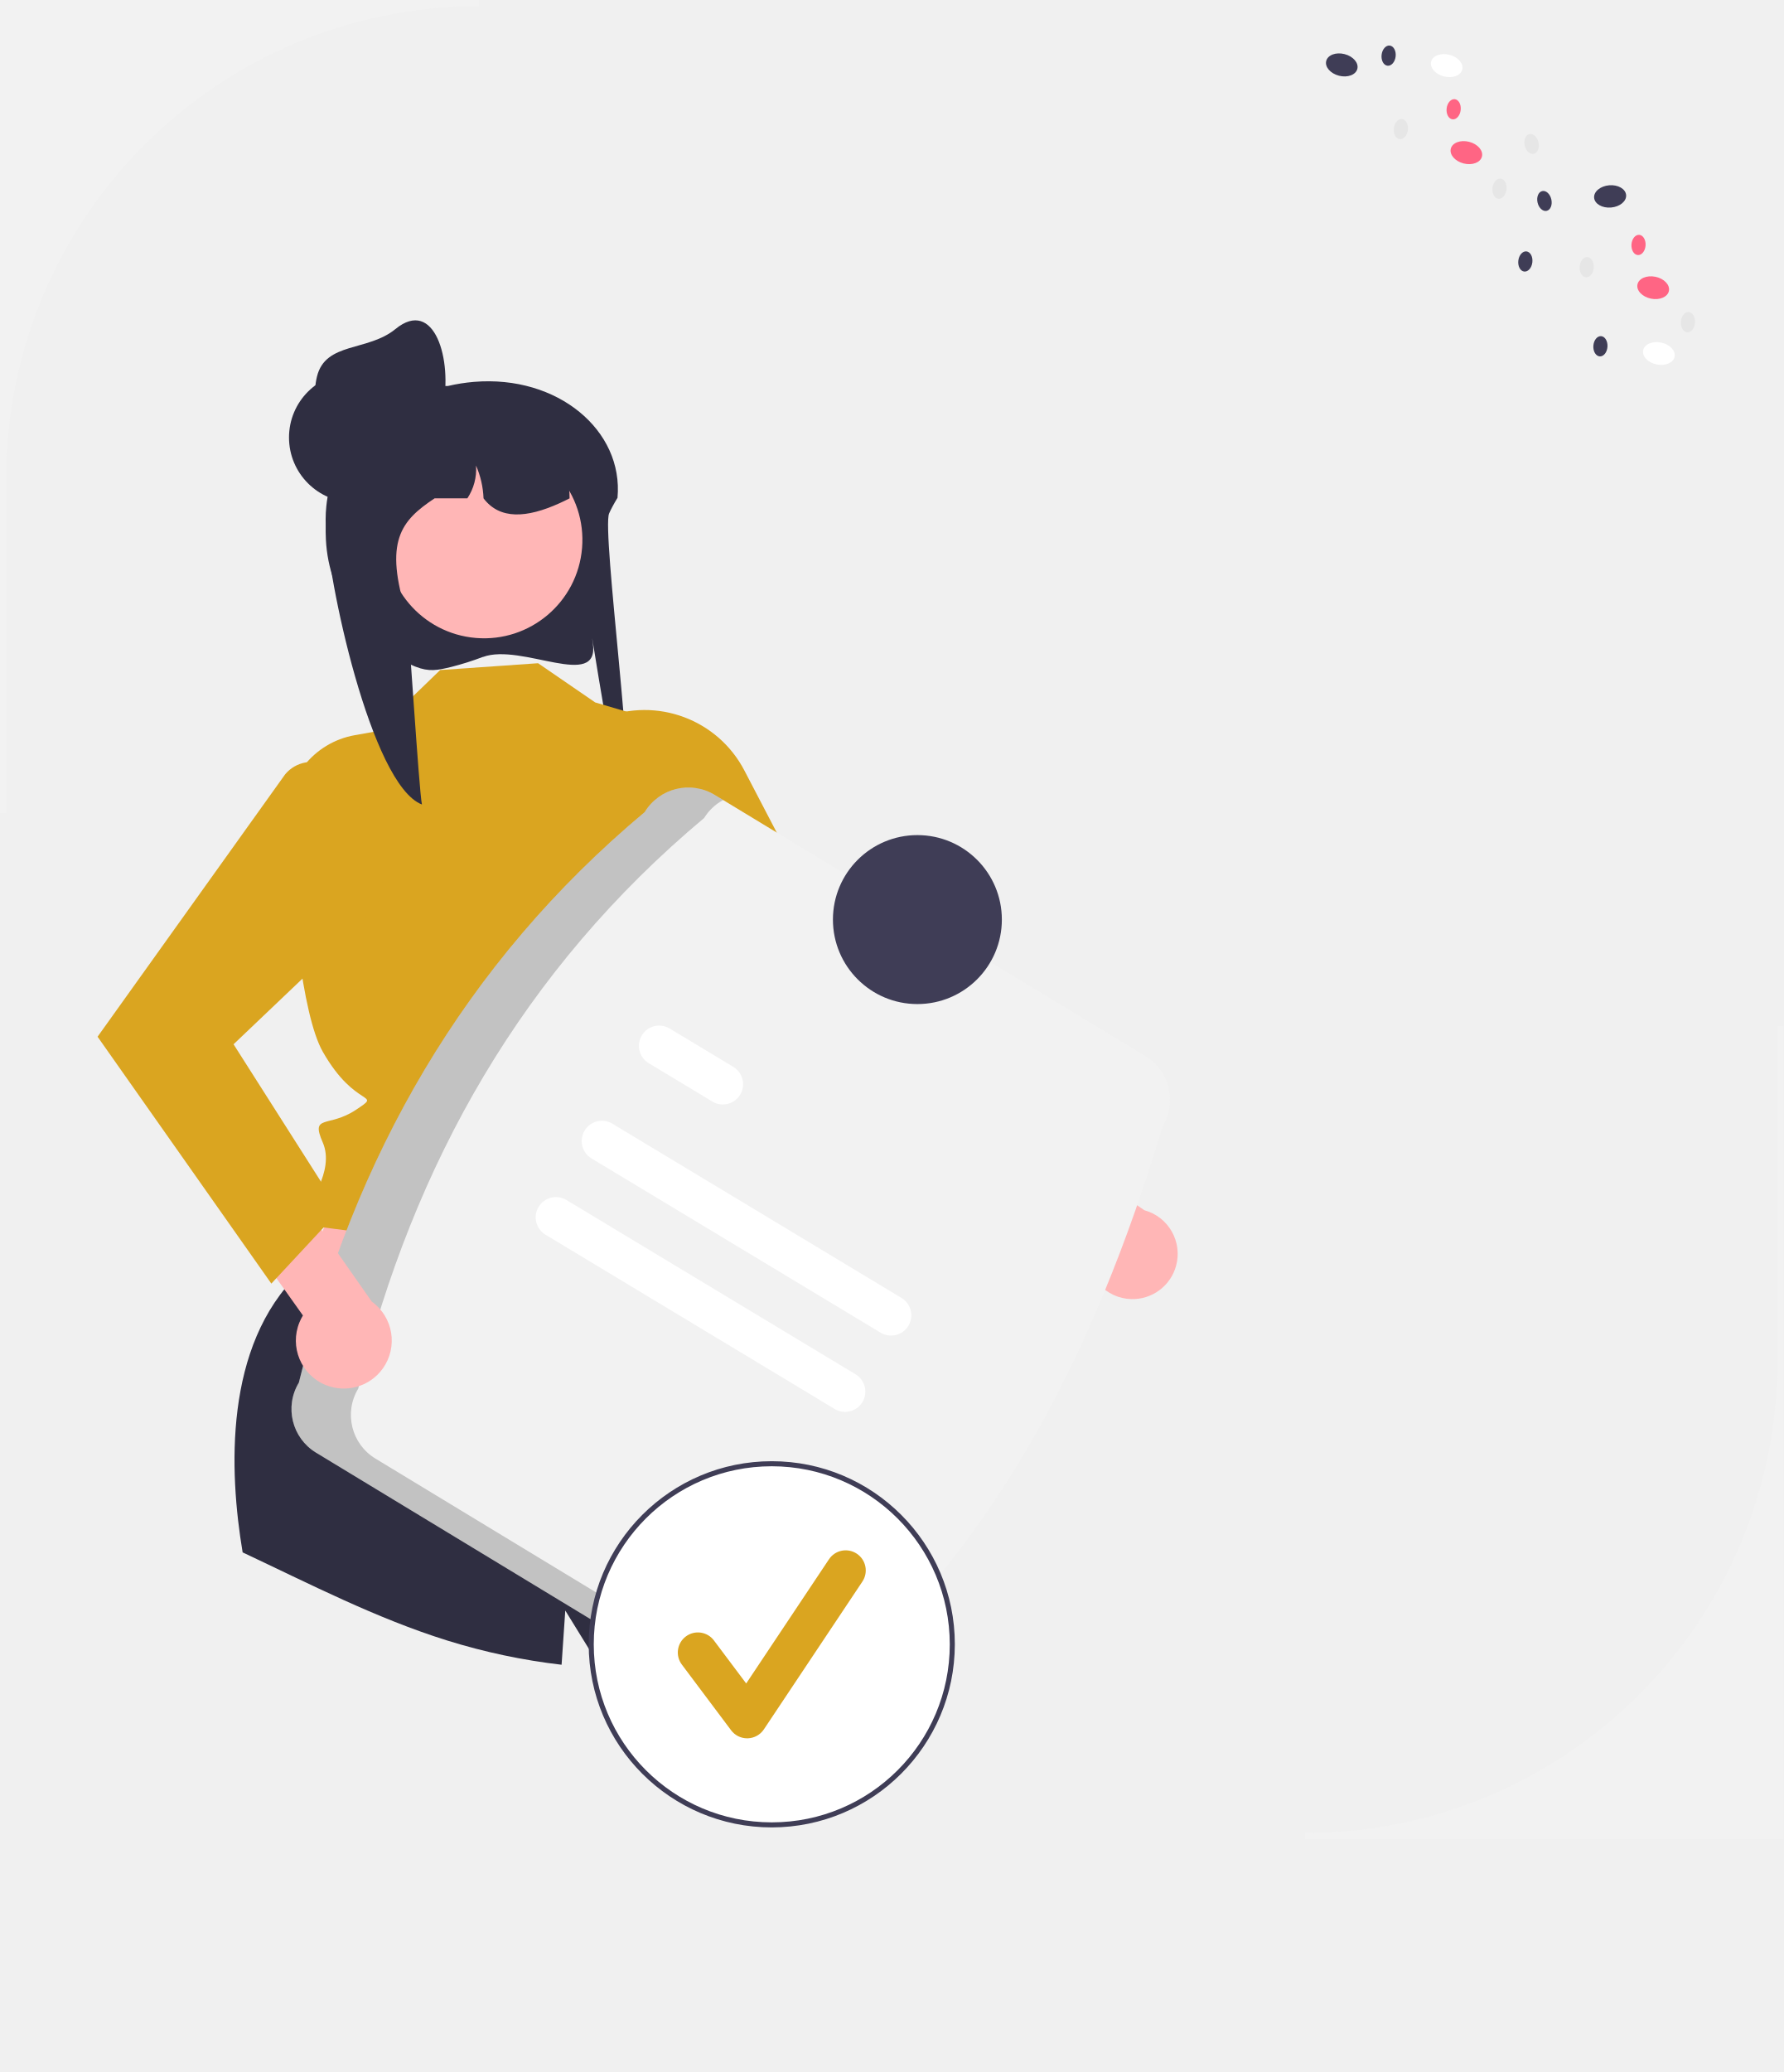
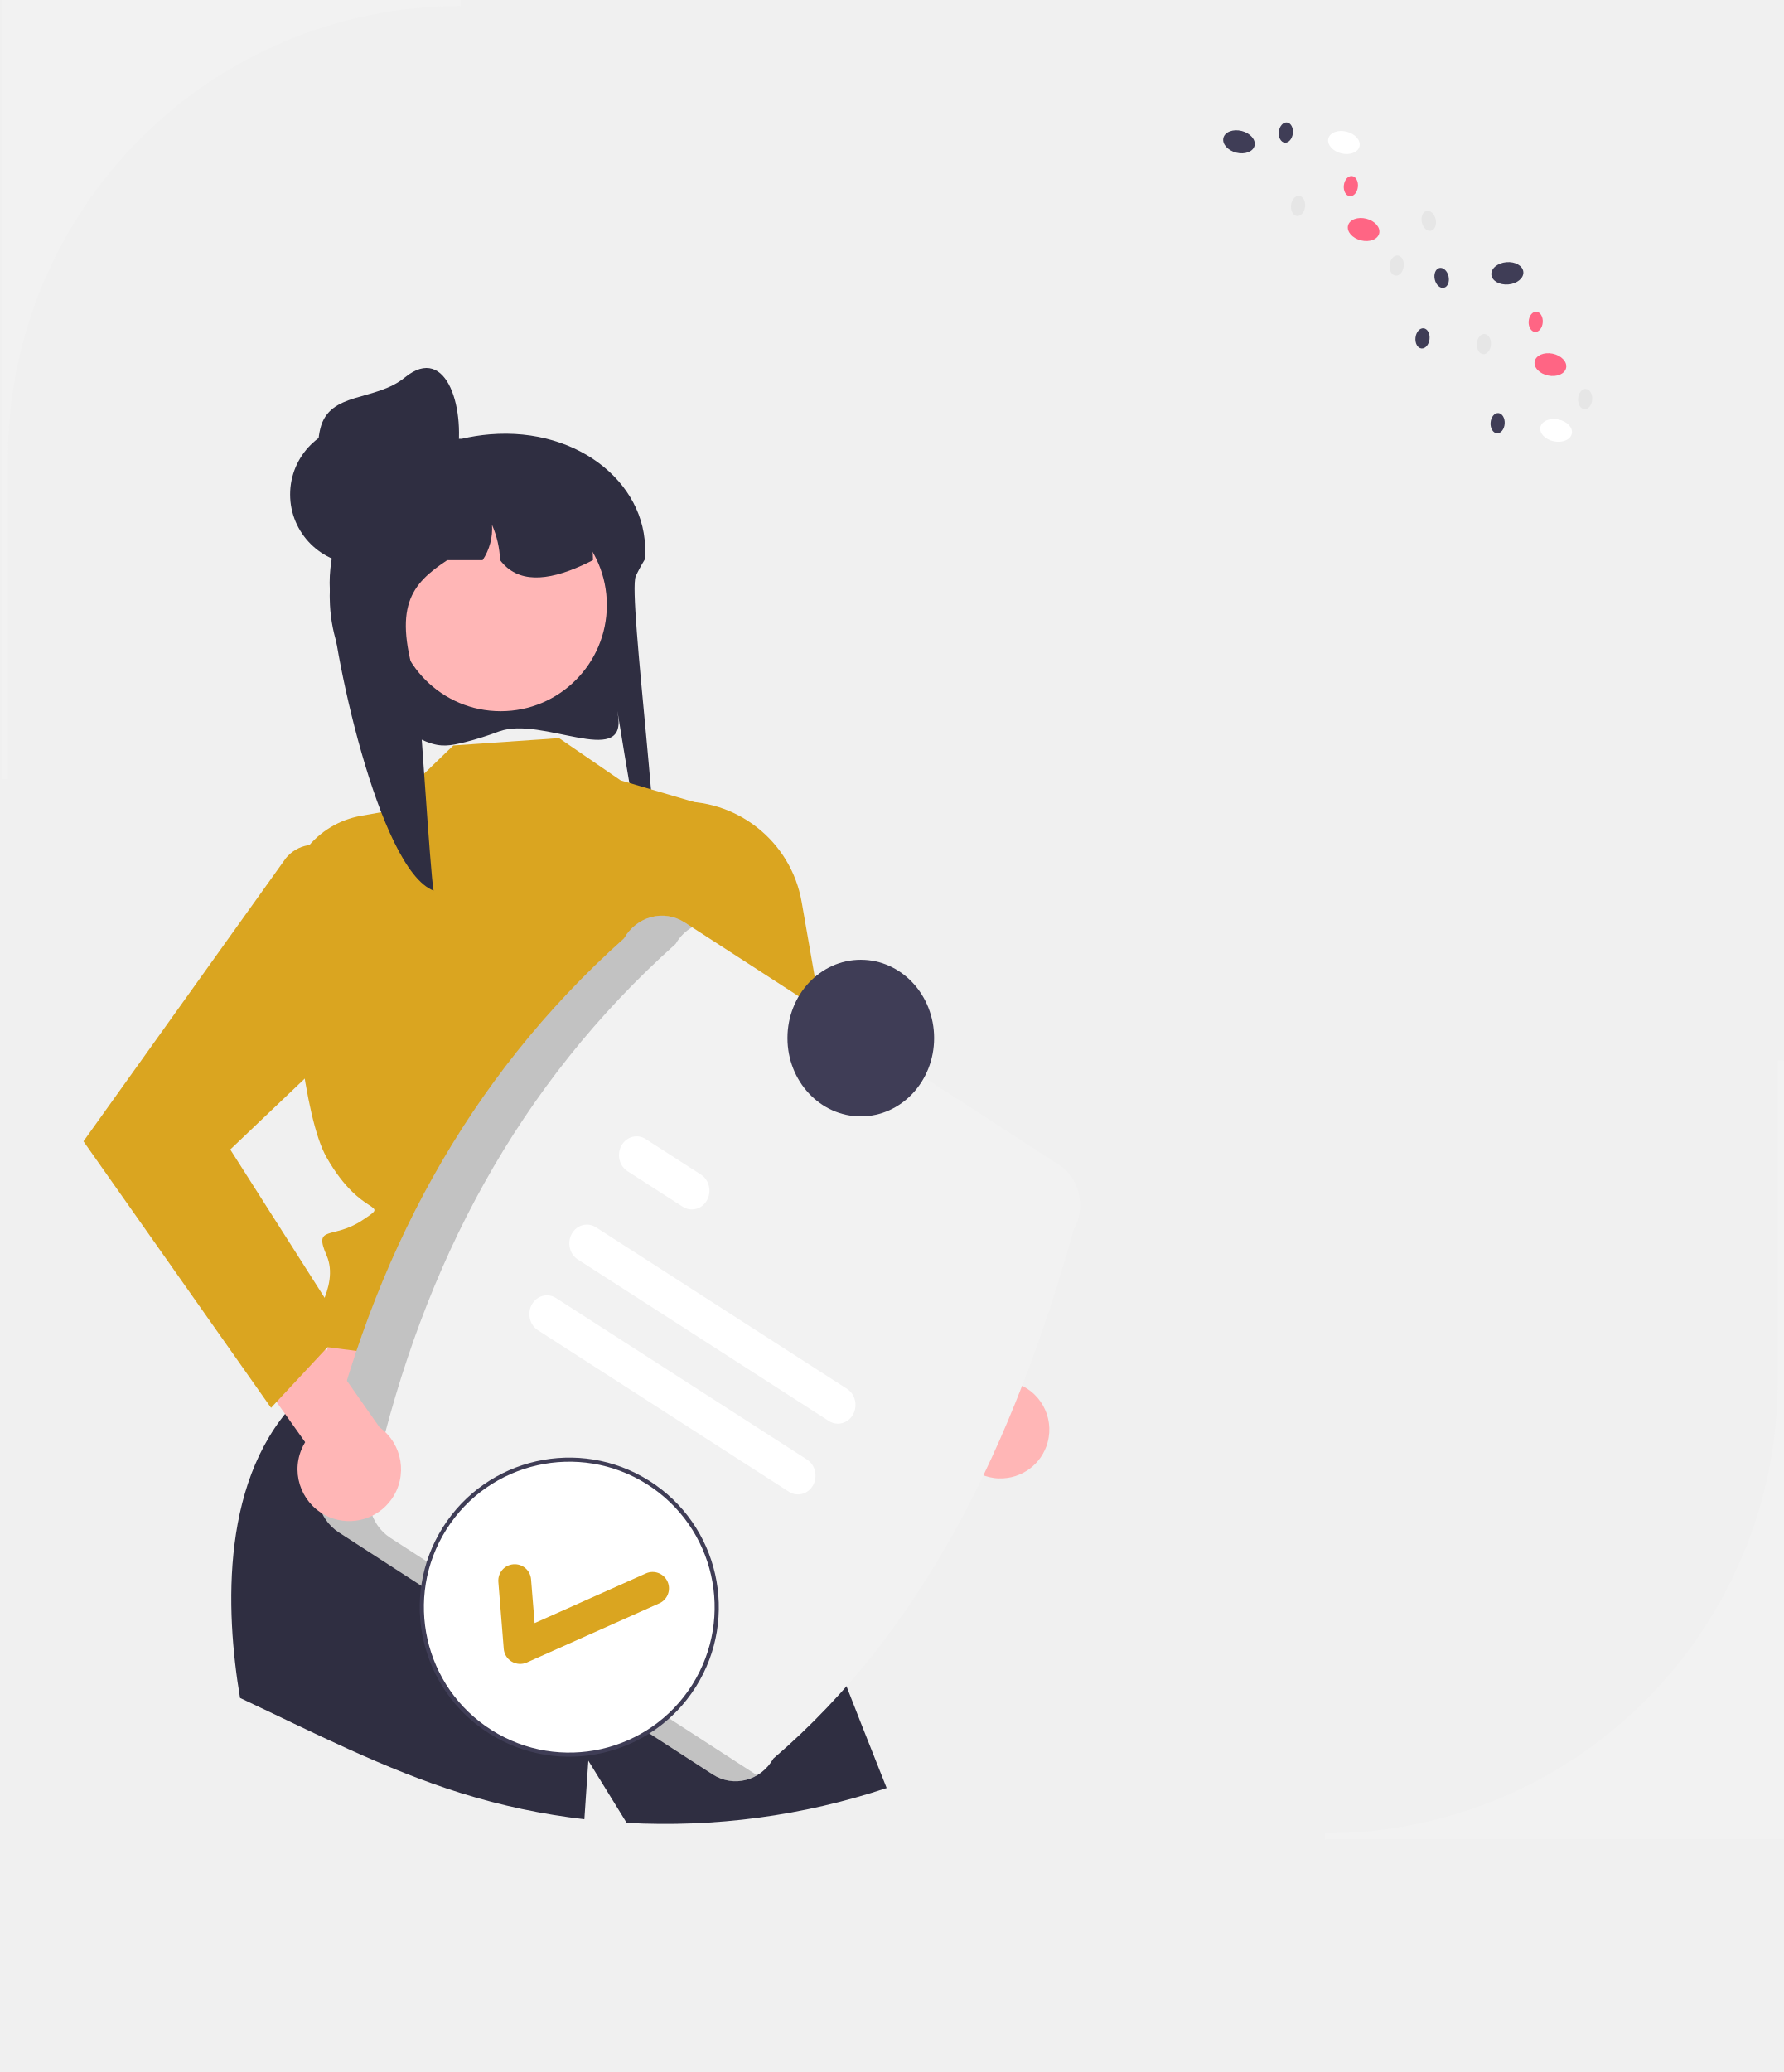
<svg xmlns="http://www.w3.org/2000/svg" id="Camada_1" version="1.1" viewBox="0 0 575.46 668.32">
  <defs>
    <style>
      .st0 {
        fill: #ff6584;
      }

      .st1 {
        isolation: isolate;
        opacity: .2;
      }

      .st2 {
        fill: #2f2e41;
      }

      .st3 {
        fill: #e6e6e6;
      }

      .st4 {
        fill: #ffb6b6;
      }

      .st5 {
        fill: #3f3d56;
      }

      .st6 {
        fill: #daa520;
      }

      .st7 {
        fill: #fff;
      }

      .st8 {
        fill: #f2f2f2;
      }
    </style>
  </defs>
-   <path class="st8" d="M575.46,593.25h-154.46v-2h0c84.2,0,152.45-68.26,152.45-152.45h0v-107.79h2v262.25Z" />
-   <path class="st2" d="M155.81,211.88c-3.34,1.27-6.74,2.35-10.2,3.23-4.57,1.11-7.15,1.63-11.56-.08-.15-.06-.3-.12-.44-.18-17.09-7.26-28.27-23.93-28.52-42.49-.02-.31-.02-.64-.02-.96,0-1.54.07-3.08.22-4.61.19-2.09.53-4.16,1-6.2h-.04c-3.57-3.66-4.95-8.66-4.49-13.69.63-6.91,4.4-13.14,10.22-16.91,4.5-2.83,9.57-4.62,14.85-5.24,1.42-.16,2.84-.25,4.27-.25h13.41c2.77-.65,5.58-1.09,8.42-1.33h.02c26.98-2.24,48.26,15.65,46.27,37.41-.01.02-.04.05-.05.07-.57.94-1.08,1.82-1.53,2.67-.43.79-.8,1.55-1.12,2.27-2.46,5.56,9.24,91.87,5.04,93.18-2.39.74-12.02-63.48-10.29-51.26,2.18,15.32-23.01-.21-35.44,4.39Z" />
-   <polygon class="st4" points="196.46 367.89 233.86 447.56 89.99 432.99 120.02 356.5 196.46 367.89" />
-   <path class="st2" d="M271.53,527.63c-25.02,8.33-51.38,11.86-77.71,10.41l-11.45-18.57s-.48,6.91-1.19,17.49c-12.53-1.45-24.9-4.07-36.95-7.83-22.84-7.14-44.25-18.21-65.95-28.41-4.4-26.2-6.05-66.61,18.26-90.13l130.81,23.97s20.99,15.7,15.37,21.32c-5.61,5.61-6.48,4.75-2.8,8.43s11.66,8.62,11.74,11.85c.03,1.26,8.98,24.1,19.87,51.48Z" />
-   <path class="st6" d="M173.61,213.92l-31.6,2.2-20.43,19.74-7.15,1.28c-13.31,2.37-22.74,14.33-21.94,27.83,1.47,24.93,4.77,62.18,11.65,74.27,10.68,18.74,19.5,12.86,10.68,18.74s-14.74,1.26-10.68,10.55c4.06,9.29-5.49,21.21-5.49,21.21l-3.8,3.8,4.03,1.65,128.54,16.73s-11.11-49.97-4.16-62.25c6.95-12.28,23.8-49.38,8.76-63.9l-14.71-51.75-25.3-7.46-18.4-12.63Z" />
-   <path class="st4" d="M364.92,419.02c-8.06-.26-14.4-7-14.14-15.07.02-.78.11-1.56.26-2.33l-60.29-40.83,7.19-19.45,71.26,49.02c7.77,2.12,12.36,10.14,10.23,17.92-1.77,6.5-7.78,10.95-14.51,10.74h0Z" />
-   <path class="st6" d="M194.62,231.57l-8.76,3.47,46.74,91.28,96.75,65.95,13.95-23.57-73.65-63.62-29.49-56.55c-8.59-16.48-28.26-23.81-45.54-16.96Z" />
-   <circle class="st4" cx="156.17" cy="174.16" r="31.73" transform="translate(-30.28 315.43) rotate(-85.27)" />
-   <path class="st2" d="M183.76,160.74c-.53.28-1.05.54-1.58.79-.55.26-1.1.53-1.66.78-10.62,4.81-19.27,5.35-24.52-1.57-.14-3.64-.96-7.23-2.42-10.57.26,3.74-.73,7.45-2.8,10.57h-10.57c-10.88,7.22-16.47,13.86-8.91,37.58.49,1.56,3.87,56.91,4.83,61.17-16.48-6.32-30.69-73.43-31.05-91.11-.02-.29-.02-.59-.02-.88,0-1.42.07-2.83.22-4.24.19-1.92.53-3.83,1-5.7h-.04c-3.4-3.26-5.06-7.92-4.49-12.59,2.76-3.62,6.18-6.69,10.08-9.04,3.55-1.72,7.24-3.1,11.04-4.15.1-.02.18-.04.27-.07,1.16-.32,2.35-.6,3.54-.85,2.45-.51,4.93-.89,7.43-1.12.18,0,.36-.02.52-.02,1,0,1.98.27,2.84.78,0,0,0,0,.02,0,1.68,1,2.71,2.81,2.73,4.76h11.77c.43,0,.87.01,1.3.04,16.4.65,29.57,7.67,30.42,23.78.04.56.05,1.1.05,1.66Z" />
-   <circle class="st2" cx="114.15" cy="141.11" r="20.91" />
-   <path class="st2" d="M142.86,131.44c-2.38,11.3-14.09,18.06-25.3,15.29s-18.06-14.09-15.29-25.3c2.76-11.21,16.37-7.98,25.3-15.29,12.64-10.35,18.5,10.07,15.29,25.3Z" />
-   <path class="st8" d="M96.41,445.97c17.82-72.66,53.12-135.12,111.59-184.05,4.71-7.75,14.81-10.23,22.57-5.53l139,84.28c7.75,4.71,10.23,14.81,5.53,22.57-22.32,74.56-55.74,139.26-111.59,184.05-4.71,7.75-14.81,10.23-22.57,5.53l-139-84.28c-7.75-4.71-10.23-14.81-5.53-22.57Z" />
-   <path class="st1" d="M121.11,470.46c-7.75-4.71-10.23-14.81-5.53-22.57,17.82-72.66,53.12-135.12,111.59-184.05,1.5-2.44,3.61-4.43,6.13-5.79l-2.74-1.66c-7.76-4.69-17.86-2.22-22.57,5.53-58.47,48.93-93.77,111.39-111.59,184.05-4.69,7.76-2.22,17.86,5.53,22.57l139,84.28c5.04,3.03,11.31,3.13,16.44.26l-136.26-82.62Z" />
-   <path class="st7" d="M284.12,429.86l-93.3-56.22c-3.09-1.87-4.08-5.89-2.21-8.98,1.86-3.08,5.87-4.07,8.95-2.22l93.3,56.22c3.09,1.87,4.07,5.89,2.2,8.98-1.86,3.07-5.86,4.06-8.94,2.22h0Z" />
-   <path class="st7" d="M229.84,355.31l-20.53-12.37c-3.1-1.85-4.11-5.87-2.25-8.96,1.85-3.1,5.87-4.11,8.96-2.25l.04.02,20.53,12.37c3.09,1.87,4.07,5.89,2.2,8.98-1.86,3.07-5.86,4.06-8.95,2.22h0Z" />
-   <path class="st7" d="M269.29,454.47l-93.3-56.22c-3.09-1.86-4.09-5.88-2.22-8.97,1.86-3.08,5.86-4.08,8.95-2.23h.01s93.3,56.23,93.3,56.23c3.09,1.87,4.07,5.89,2.2,8.98-1.86,3.07-5.86,4.06-8.94,2.22h0Z" />
-   <circle class="st5" cx="295.97" cy="296.61" r="27.25" />
-   <circle class="st7" cx="248.99" cy="530.37" r="58.25" />
-   <path class="st5" d="M248.99,589.43c-32.62,0-59.06-26.44-59.06-59.06s26.44-59.06,59.06-59.06,59.06,26.44,59.06,59.06c-.04,32.6-26.46,59.02-59.06,59.06ZM248.99,472.94c-31.72,0-57.43,25.71-57.43,57.43s25.71,57.43,57.43,57.43,57.43-25.71,57.43-57.43h0c-.04-31.71-25.73-57.4-57.43-57.43Z" />
-   <path class="st6" d="M241.05,560.69c-2.04,0-3.96-.96-5.18-2.59l-15.89-21.19c-2.15-2.86-1.58-6.92,1.28-9.07,2.86-2.15,6.92-1.58,9.07,1.28,0,0,0,.01.01.02l10.4,13.86,26.7-40.05c1.98-2.98,6-3.79,8.98-1.81,2.98,1.98,3.79,6,1.81,8.98,0,0,0,.01-.01.02l-31.78,47.67c-1.17,1.75-3.11,2.82-5.21,2.88-.06,0-.12,0-.18,0Z" />
-   <ellipse class="st5" cx="519.46" cy="63.37" rx="5.18" ry="3.6" transform="translate(-3.51 44.49) rotate(-4.89)" />
-   <ellipse class="st3" cx="494.12" cy="46.41" rx="2.28" ry="3.27" transform="translate(1.92 110.04) rotate(-12.73)" />
-   <ellipse class="st5" cx="498.27" cy="64.8" rx="2.28" ry="3.27" transform="translate(-2.03 111.41) rotate(-12.73)" />
-   <ellipse class="st7" cx="466.74" cy="21.16" rx="3.6" ry="5.18" transform="translate(331.57 468.4) rotate(-75.78)" />
-   <ellipse class="st5" cx="432.89" cy="20.94" rx="3.6" ry="5.18" transform="translate(306.25 435.42) rotate(-75.78)" />
-   <ellipse class="st0" cx="473.09" cy="49.24" rx="3.6" ry="5.18" transform="translate(309.14 495.73) rotate(-75.78)" />
-   <ellipse class="st3" cx="483.73" cy="60.84" rx="3.27" ry="2.28" transform="translate(369.55 534.83) rotate(-83.62)" />
-   <ellipse class="st5" cx="492.06" cy="84.33" rx="3.27" ry="2.28" transform="translate(353.62 563.98) rotate(-83.62)" />
-   <ellipse class="st3" cx="451.92" cy="41.64" rx="3.27" ry="2.28" transform="translate(360.35 486.13) rotate(-83.62)" />
-   <ellipse class="st0" cx="468.95" cy="35.24" rx="3.27" ry="2.28" transform="translate(381.85 497.37) rotate(-83.62)" />
-   <ellipse class="st5" cx="447.97" cy="17.95" rx="3.27" ry="2.28" transform="translate(380.38 461.15) rotate(-83.62)" />
-   <path class="st8" d="M2,262.25H0V0h154.46v2h0C70.26,2,2,70.26,2,154.45h0v107.79Z" />
-   <path class="st4" d="M105.07,446.74c-7.92-3.25-11.71-12.3-8.46-20.22.31-.77.69-1.51,1.12-2.22l-44.77-62.94,14.36-16.66,52.63,75.14c6.94,4.99,8.52,14.66,3.53,21.6-4.18,5.81-11.79,7.99-18.41,5.29h0Z" />
-   <path class="st6" d="M106.1,247.29h0c-4.68-2.75-10.67-1.7-14.12,2.49l-60.5,84.61,56.06,79.63,21.94-23.56-34.13-53.63,45.35-43.18c7.72-16.91,1.41-36.92-14.61-46.35Z" />
-   <ellipse class="st7" cx="535.2" cy="114.03" rx="3.6" ry="5.18" transform="translate(315.96 615.4) rotate(-78.41)" />
-   <ellipse class="st0" cx="533.36" cy="92.8" rx="3.6" ry="5.18" transform="translate(335.29 596.64) rotate(-78.41)" />
-   <ellipse class="st3" cx="544.53" cy="103.9" rx="3.27" ry="2.28" transform="translate(405.27 640.48) rotate(-86.25)" />
-   <ellipse class="st3" cx="511.87" cy="86.18" rx="3.27" ry="2.28" transform="translate(392.43 591.32) rotate(-86.25)" />
-   <ellipse class="st0" cx="528.59" cy="79" rx="3.27" ry="2.28" transform="translate(415.22 601.3) rotate(-86.25)" />
-   <ellipse class="st5" cx="516.3" cy="111.68" rx="3.27" ry="2.28" transform="translate(371.12 619.58) rotate(-86.25)" />
+   <path class="st8" d="M575.46,593.25h-147.98v-1.92h0c80.67,0,146.06-65.4,146.06-146.06h0v-103.27h1.92v251.25h0Z" />
+   <path class="st2" d="M161.14,235.87c-3.61,1.37-7.28,2.54-11.01,3.49-4.93,1.2-7.72,1.76-12.48-.09-.16-.06-.32-.13-.47-.19-18.45-7.84-30.52-25.83-30.79-45.87-.02-.33-.02-.69-.02-1.04,0-1.66.08-3.32.24-4.98.21-2.26.57-4.49,1.08-6.69h-.04c-3.85-3.95-5.34-9.35-4.85-14.78.68-7.46,4.75-14.18,11.03-18.25,4.86-3.05,10.33-4.99,16.03-5.66,1.53-.17,3.07-.27,4.61-.27h14.48c2.99-.7,6.02-1.18,9.09-1.44h.02c29.12-2.42,52.1,16.89,49.95,40.38-.01.02-.04.05-.05.08-.62,1.01-1.17,1.96-1.65,2.88-.46.85-.86,1.67-1.21,2.45-2.66,6,9.97,99.17,5.44,100.59-2.58.8-12.98-68.53-11.11-55.33,2.35,16.54-24.84-.23-38.26,4.74l-.02-.02Z" />
+   <polygon class="st4" points="205.02 404.29 245.4 490.29 90.09 474.56 122.51 391.99 205.02 404.29" />
+   <path class="st2" d="M286.06,576.72c-27.01,8.99-55.46,12.8-83.89,11.24l-12.36-20.05s-.52,7.46-1.28,18.88c-13.53-1.57-26.88-4.39-39.89-8.45-24.66-7.71-47.77-19.66-71.19-30.67-4.75-28.28-6.53-71.91,19.71-97.29l141.21,25.88s22.66,16.95,16.59,23.01c-6.06,6.06-7,5.13-3.02,9.1s12.59,9.31,12.67,12.79c.03,1.36,9.69,26.02,21.45,55.57h0Z" />
+   <path class="st6" d="M180.36,238.08l-34.11,2.37-22.05,21.31-7.72,1.38c-14.37,2.56-24.55,15.47-23.68,30.04,1.59,26.91,5.15,67.12,12.58,80.17,11.53,20.23,21.05,13.88,11.53,20.23-9.52,6.35-15.91,1.36-11.53,11.39,4.38,10.03-5.93,22.9-5.93,22.9l-4.1,4.1,4.35,1.78,138.76,18.06s-11.99-53.94-4.49-67.2c7.5-13.26,25.69-53.31,9.46-68.98l-15.88-55.86-27.31-8.05-19.86-13.63h0Z" />
+   <path class="st4" d="M322.32,476.87c-8.7-.28-15.54-7.56-15.26-16.27.02-.84.12-1.68.28-2.52l-65.08-44.08,7.76-21,76.92,52.92c8.39,2.29,13.34,10.95,11.04,19.34-1.91,7.02-8.4,11.82-15.66,11.59h0Z" />
+   <path class="st6" d="M217.33,258.62l-10.15.7,18.23,109.19,77.97,99.49,22.06-19.69-54.96-89.54-11.84-67.82c-3.45-19.76-21.29-33.74-41.3-32.34h0Z" />
+   <circle class="st4" cx="161.53" cy="195.15" r="34.25" />
+   <path class="st2" d="M191.31,180.67c-.57.3-1.13.58-1.71.85-.59.28-1.19.57-1.79.84-11.46,5.19-20.8,5.78-26.47-1.69-.15-3.93-1.04-7.8-2.61-11.41.28,4.04-.79,8.04-3.02,11.41h-11.41c-11.74,7.79-17.78,14.96-9.62,40.57.53,1.68,4.18,61.43,5.21,66.03-17.79-6.82-33.13-79.27-33.52-98.35-.02-.31-.02-.64-.02-.95,0-1.53.08-3.05.24-4.58.21-2.07.57-4.13,1.08-6.15h-.04c-3.67-3.52-5.46-8.55-4.85-13.59,2.98-3.91,6.67-7.22,10.88-9.76,3.83-1.86,7.82-3.35,11.92-4.48.11-.02.19-.04.29-.08,1.25-.35,2.54-.65,3.82-.92,2.64-.55,5.32-.96,8.02-1.21.19,0,.39-.02.56-.02,1.08,0,2.14.29,3.07.84h.02c1.81,1.08,2.93,3.03,2.95,5.14h12.71c.46,0,.94.01,1.4.04,17.7.7,31.92,8.28,32.84,25.67.04.6.05,1.19.05,1.79h0Z" />
+   <circle class="st2" cx="116.17" cy="159.48" r="22.57" />
+   <path class="st2" d="M147.16,149.04c-2.57,12.2-15.21,19.5-27.31,16.51s-19.5-15.21-16.51-27.31c2.98-12.1,17.67-8.61,27.31-16.51,13.64-11.17,19.97,10.87,16.51,27.31h0Z" />
+   <path class="st8" d="M104.43,473.29c15.47-67.35,46.12-125.25,96.89-170.61,4.09-7.18,12.86-9.48,19.6-5.13l120.69,78.13c6.73,4.37,8.88,13.73,4.8,20.92-19.38,69.12-48.4,129.09-96.89,170.61-4.09,7.18-12.86,9.48-19.6,5.13l-120.69-78.13c-6.73-4.37-8.88-13.73-4.8-20.92Z" />
+   <path class="st1" d="M125.88,495.99c-6.73-4.37-8.88-13.73-4.8-20.92,15.47-67.35,46.12-125.25,96.89-170.61,1.3-2.26,3.13-4.11,5.32-5.37l-2.38-1.54c-6.74-4.35-15.51-2.06-19.6,5.13-50.77,45.36-81.42,103.26-96.89,170.61-4.07,7.19-1.93,16.56,4.8,20.92l120.69,78.13c4.38,2.81,9.82,2.9,14.27.24l-118.31-76.59h0Z" />
+   <path class="st7" d="M267.42,458.35l-81.01-52.11c-2.68-1.73-3.54-5.46-1.92-8.32,1.61-2.86,5.1-3.77,7.77-2.06l81.01,52.11c2.68,1.73,3.53,5.46,1.91,8.32-1.61,2.85-5.09,3.76-7.76,2.06h0Z" />
+   <path class="st7" d="M220.29,389.25l-17.83-11.47c-2.69-1.71-3.57-5.44-1.95-8.31,1.61-2.87,5.1-3.81,7.78-2.09l.03.02,17.83,11.47c2.68,1.73,3.53,5.46,1.91,8.32-1.61,2.85-5.09,3.76-7.77,2.06h0Z" />
+   <path class="st7" d="M254.54,481.17l-81.01-52.11c-2.68-1.72-3.55-5.45-1.93-8.32,1.61-2.86,5.09-3.78,7.77-2.07h0l81.01,52.12c2.68,1.73,3.53,5.46,1.91,8.32-1.61,2.85-5.09,3.76-7.76,2.06h0Z" />
+   <ellipse class="st5" cx="277.71" cy="334.83" rx="23.66" ry="25.26" />
+   <circle class="st7" cx="183.67" cy="518.39" r="47.58" transform="translate(-312.76 281.71) rotate(-45)" />
+   <path class="st5" d="M157.93,559.2c-22.54-14.22-29.28-44-15.07-66.54,14.22-22.54,44-29.28,66.54-15.07,22.54,14.21,29.28,44,15.07,66.54-14.23,22.51-44,29.25-66.54,15.07h0ZM208.69,478.71c-21.92-13.82-50.88-7.26-64.7,14.65s-7.26,50.88,14.65,64.7c21.92,13.82,50.88,7.26,64.7-14.65h0c13.79-21.93,7.24-50.87-14.65-64.7h0Z" />
+   <path class="st6" d="M164.97,535.88c-1.41-.89-2.32-2.39-2.45-4.05l-1.74-21.56c-.24-2.91,1.92-5.47,4.84-5.71s5.47,1.92,5.71,4.84c0,0,0,0,0,.02l1.15,14.11,35.9-16.03c2.67-1.2,5.8,0,6.99,2.66s0,5.8-2.66,6.99c0,0,0,0-.02,0l-42.73,19.09c-1.57.7-3.38.59-4.85-.28l-.12-.08Z" />
+   <ellipse class="st5" cx="486.3" cy="88.16" rx="5.18" ry="3.6" transform="translate(-5.74 41.77) rotate(-4.89)" />
+   <ellipse class="st3" cx="460.96" cy="71.23" rx="2.28" ry="3.27" transform="translate(-4.37 103.33) rotate(-12.73)" />
+   <ellipse class="st5" cx="465.11" cy="89.63" rx="2.28" ry="3.27" transform="translate(-8.32 104.69) rotate(-12.73)" />
+   <ellipse class="st7" cx="433.57" cy="45.97" rx="3.6" ry="5.18" transform="translate(282.51 454.96) rotate(-75.78)" />
+   <ellipse class="st5" cx="399.72" cy="45.74" rx="3.6" ry="5.18" transform="translate(257.19 421.98) rotate(-75.78)" />
+   <ellipse class="st0" cx="439.92" cy="74.04" rx="3.6" ry="5.18" transform="translate(260.09 482.29) rotate(-75.78)" />
+   <ellipse class="st3" cx="450.6" cy="85.66" rx="3.27" ry="2.28" transform="translate(315.4 523.95) rotate(-83.62)" />
+   <ellipse class="st5" cx="458.94" cy="109.14" rx="3.27" ry="2.28" transform="translate(299.47 553.12) rotate(-83.62)" />
+   <ellipse class="st3" cx="418.79" cy="66.44" rx="3.27" ry="2.28" transform="translate(306.22 475.25) rotate(-83.62)" />
+   <ellipse class="st0" cx="435.82" cy="60.05" rx="3.27" ry="2.28" transform="translate(327.71 486.49) rotate(-83.62)" />
+   <ellipse class="st5" cx="414.83" cy="42.76" rx="3.27" ry="2.28" transform="translate(326.25 450.27) rotate(-83.62)" />
+   <path class="st8" d="M2.54,251.25H.63V0h147.98v1.92h0C67.94,1.92,2.54,67.31,2.54,147.97h0v103.27h0Z" />
+   <path class="st4" d="M106.37,489.4c-8.55-3.51-12.64-13.28-9.13-21.83.33-.83.74-1.63,1.21-2.4l-48.33-67.94,15.5-17.98,56.81,81.11c7.49,5.39,9.2,15.83,3.81,23.32-4.51,6.27-12.73,8.63-19.87,5.71h0Z" />
+   <path class="st6" d="M107.48,274.1h0c-5.05-2.97-11.52-1.84-15.24,2.69l-65.31,91.34,60.52,85.96,23.68-25.43-36.84-57.89,48.96-46.61c8.33-18.25,1.52-39.85-15.77-50.03h.01Z" />
+   <ellipse class="st7" cx="502.03" cy="138.83" rx="3.6" ry="5.18" transform="translate(265.17 602.73) rotate(-78.41)" />
+   <ellipse class="st0" cx="500.19" cy="117.61" rx="3.6" ry="5.18" transform="translate(284.49 583.97) rotate(-78.41)" />
+   <ellipse class="st3" cx="511.4" cy="128.72" rx="3.27" ry="2.28" transform="translate(349.51 630.6) rotate(-86.25)" />
+   <ellipse class="st3" cx="478.74" cy="110.99" rx="3.27" ry="2.28" transform="translate(336.67 581.44) rotate(-86.25)" />
+   <ellipse class="st0" cx="495.46" cy="103.81" rx="3.27" ry="2.28" transform="translate(359.46 591.42) rotate(-86.25)" />
+   <ellipse class="st5" cx="483.16" cy="136.5" rx="3.27" ry="2.28" transform="translate(315.36 609.7) rotate(-86.25)" />
</svg>
